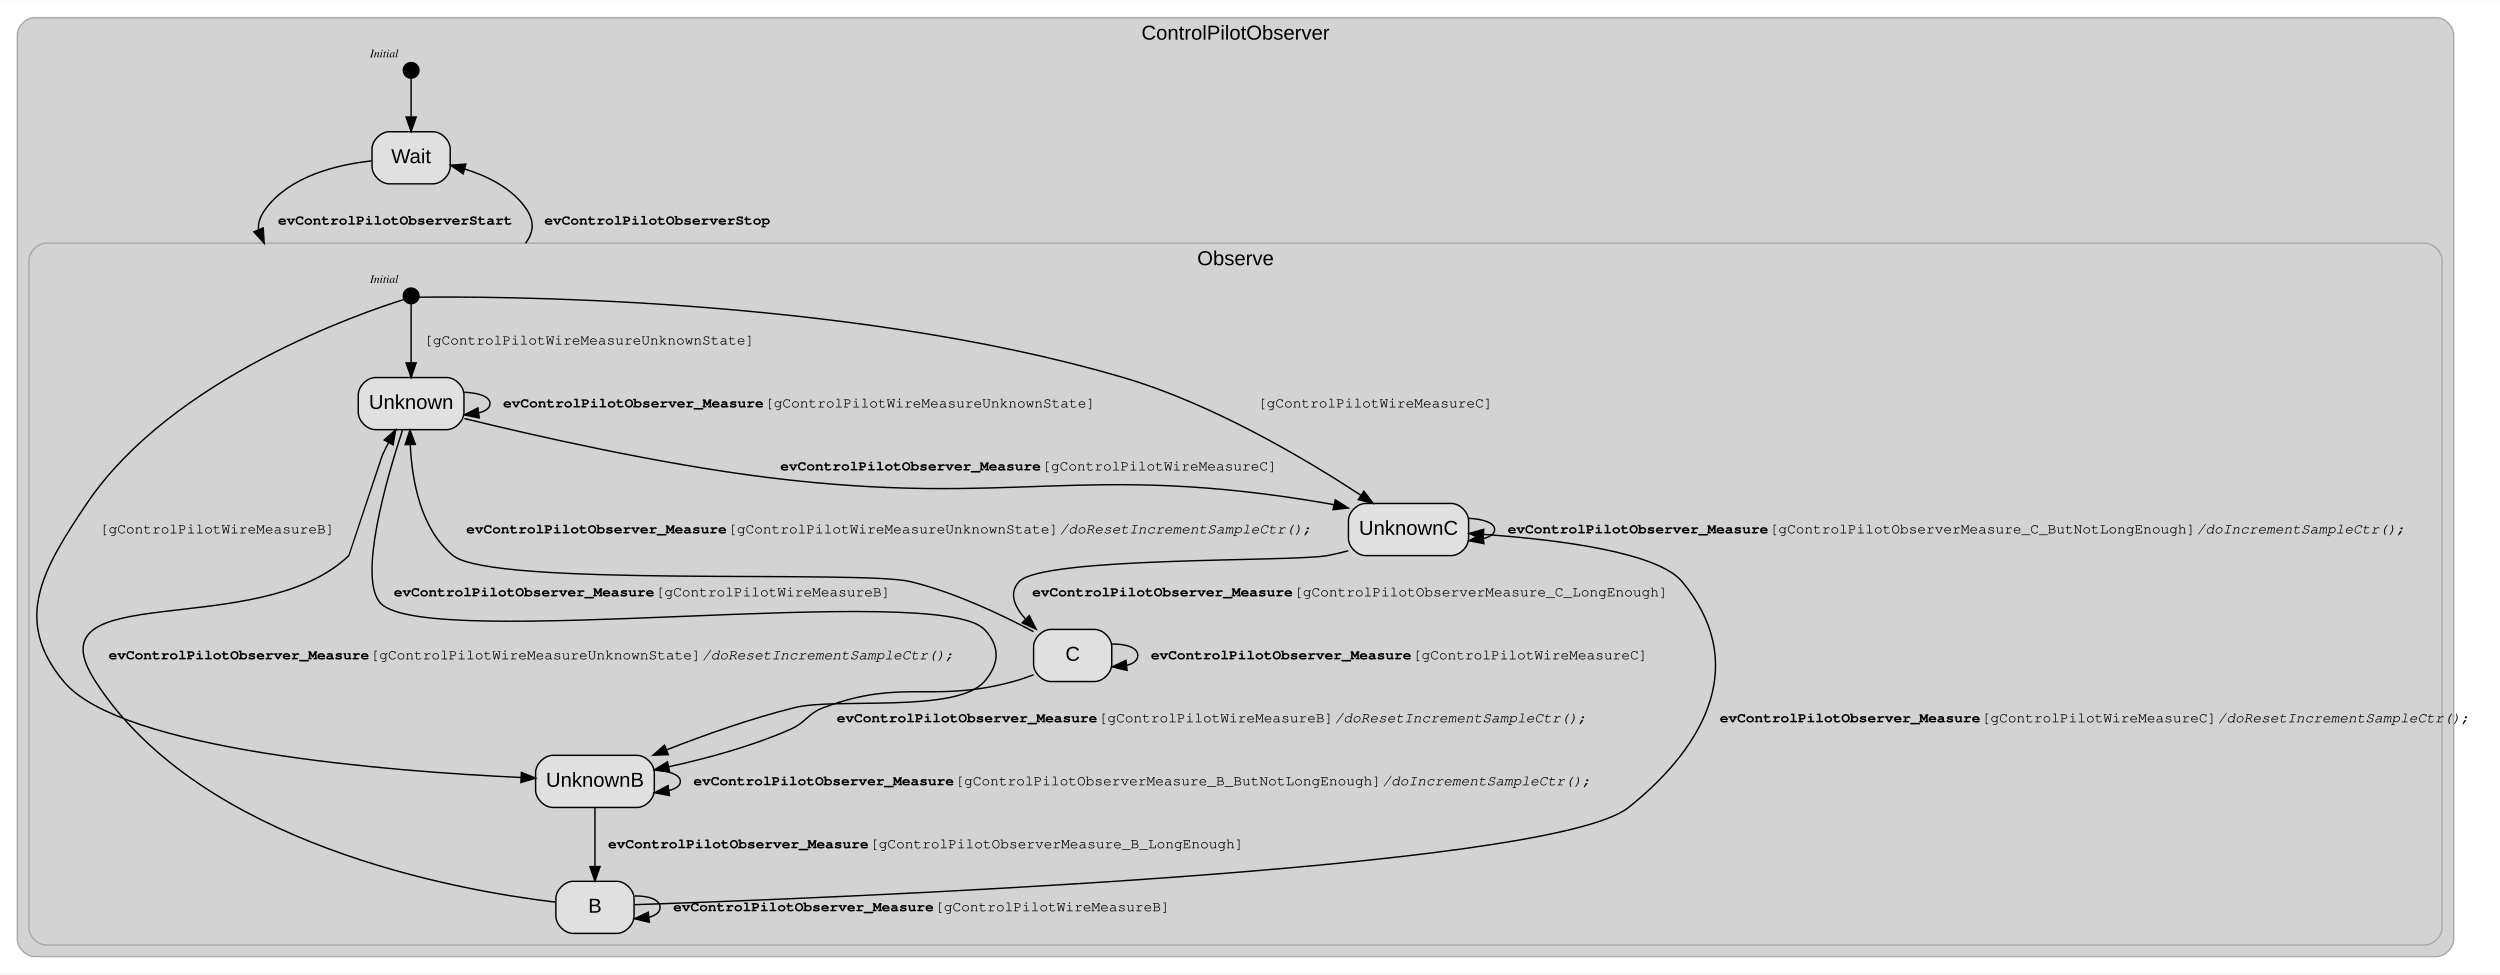
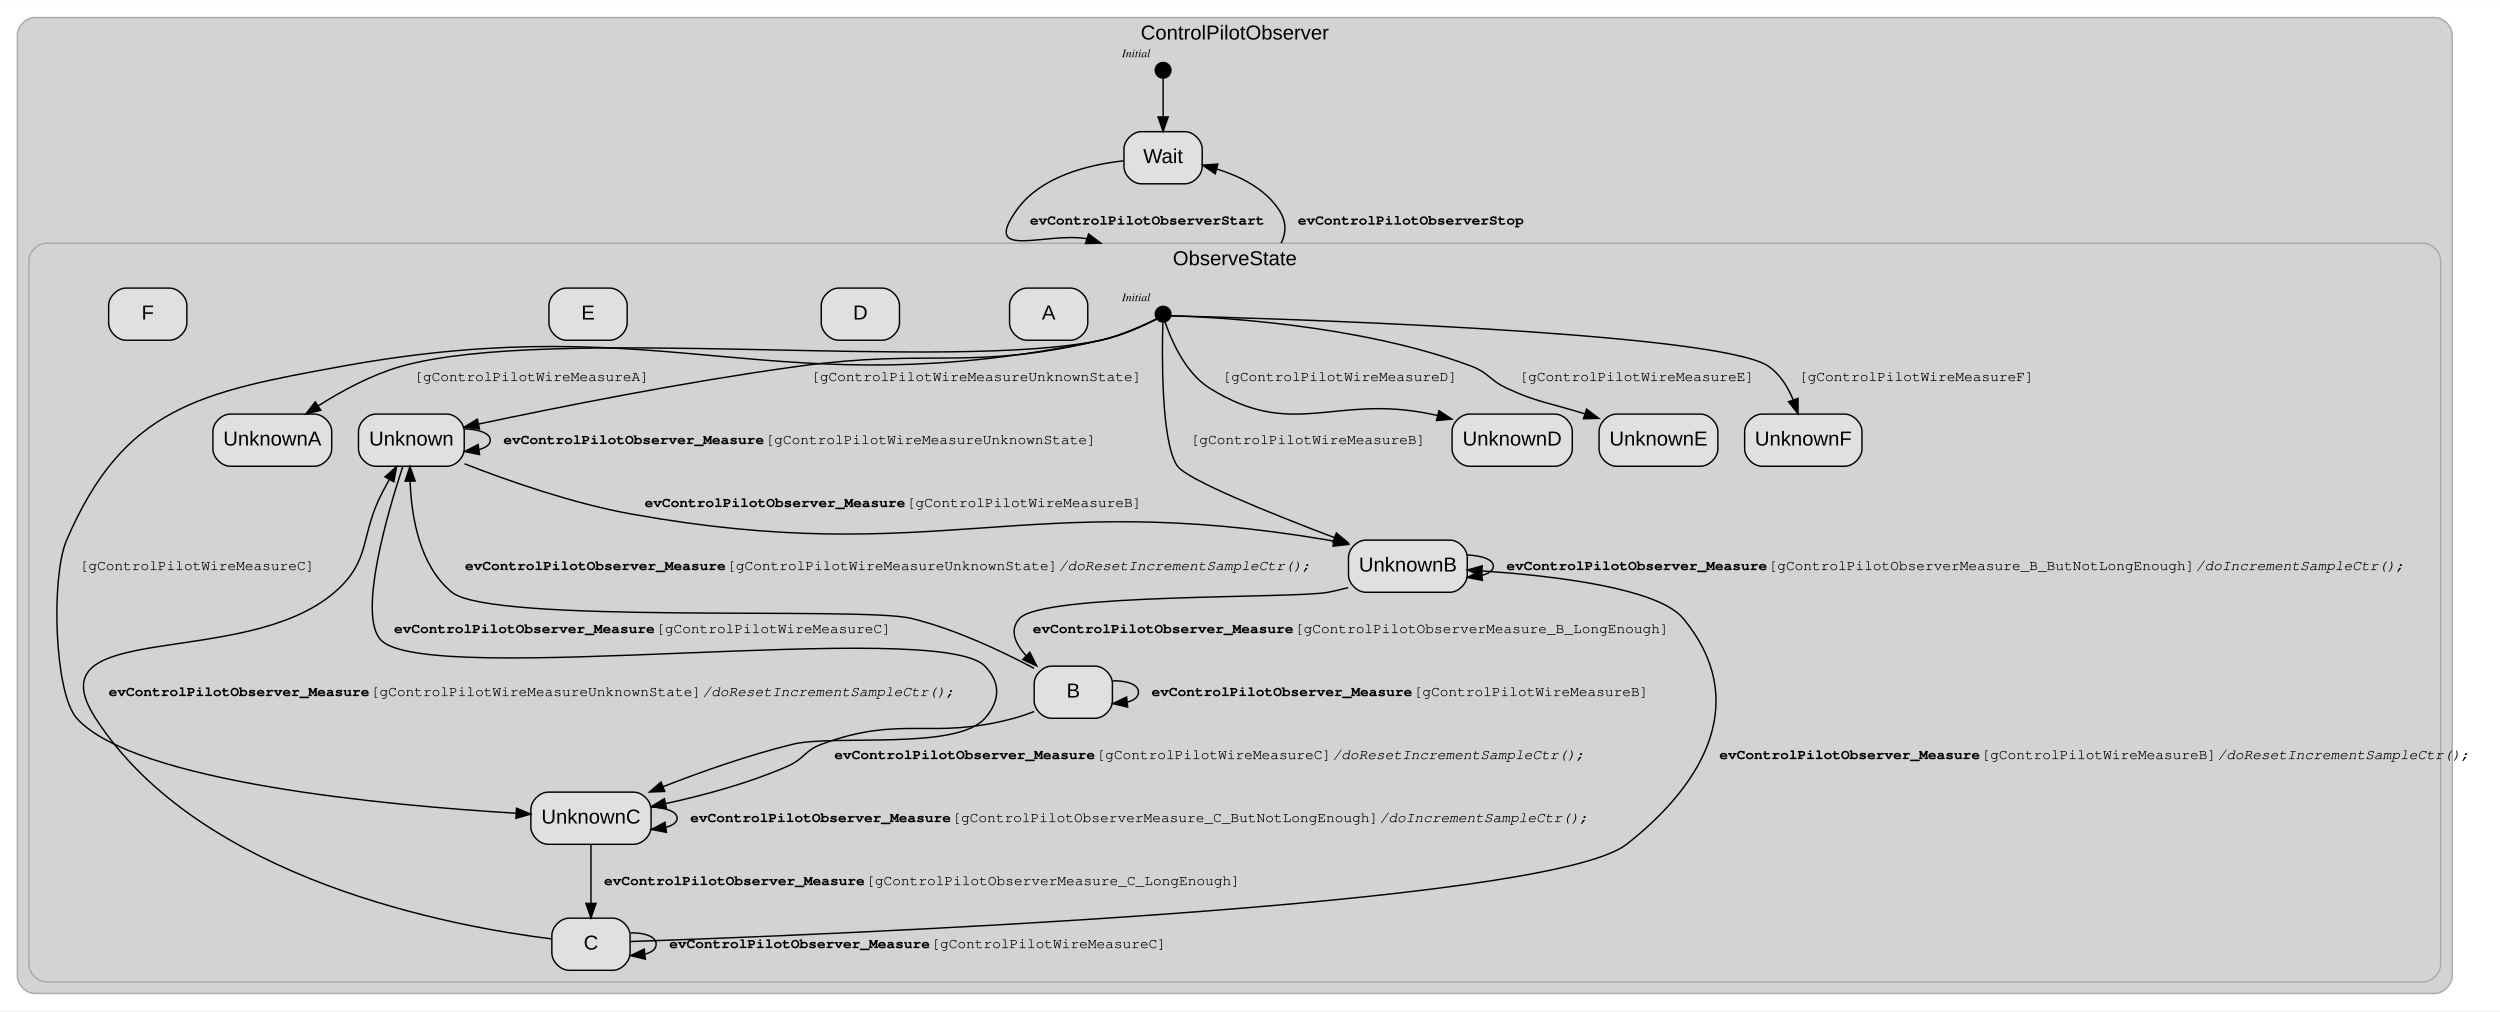
- <svg xmlns="http://www.w3.org/2000/svg" width="1727pt" height="673pt" viewBox="0.00 0.00 1727.00 672.60">
-   <g id="graph0" class="graph" transform="scale(1 1) rotate(0) translate(4 668.6)">
-     <polygon fill="white" stroke="transparent" points="-4,4 -4,-668.6 1723,-668.6 1723,4 -4,4" />
+ <svg xmlns="http://www.w3.org/2000/svg" width="1726pt" height="698pt" viewBox="0.00 0.00 1726.00 697.80">
+   <g id="graph0" class="graph" transform="scale(1 1) rotate(0) translate(4 693.8)">
+     <polygon fill="white" stroke="transparent" points="-4,4 -4,-693.8 1722,-693.8 1722,4 -4,4" />
    <g id="clust1" class="cluster">
-       <path fill="lightgrey" stroke="darkgray" d="M20,-8C20,-8 1679,-8 1679,-8 1685,-8 1691,-14 1691,-20 1691,-20 1691,-644.6 1691,-644.6 1691,-650.6 1685,-656.6 1679,-656.6 1679,-656.6 20,-656.6 20,-656.6 14,-656.6 8,-650.6 8,-644.6 8,-644.6 8,-20 8,-20 8,-14 14,-8 20,-8" />
-       <text text-anchor="middle" x="849.5" y="-641.4" font-family="Arial" font-size="14.00">ControlPilotObserver</text>
+       <path fill="lightgrey" stroke="darkgray" d="M20,-8C20,-8 1677,-8 1677,-8 1683,-8 1689,-14 1689,-20 1689,-20 1689,-669.8 1689,-669.8 1689,-675.8 1683,-681.8 1677,-681.8 1677,-681.8 20,-681.8 20,-681.8 14,-681.8 8,-675.8 8,-669.8 8,-669.8 8,-20 8,-20 8,-14 14,-8 20,-8" />
+       <text text-anchor="middle" x="848.5" y="-666.6" font-family="Arial" font-size="14.00">ControlPilotObserver</text>
    </g>
    <g id="clust2" class="cluster">
-       <path fill="lightgrey" stroke="darkgray" d="M28,-16C28,-16 1671,-16 1671,-16 1677,-16 1683,-22 1683,-28 1683,-28 1683,-488.8 1683,-488.8 1683,-494.8 1677,-500.8 1671,-500.8 1671,-500.8 28,-500.8 28,-500.8 22,-500.8 16,-494.8 16,-488.8 16,-488.8 16,-28 16,-28 16,-22 22,-16 28,-16" />
-       <text text-anchor="middle" x="849.5" y="-485.6" font-family="Arial" font-size="14.00">Observe</text>
+       <path fill="lightgrey" stroke="darkgray" d="M28,-16C28,-16 1669,-16 1669,-16 1675,-16 1681,-22 1681,-28 1681,-28 1681,-514 1681,-514 1681,-520 1675,-526 1669,-526 1669,-526 28,-526 28,-526 22,-526 16,-520 16,-514 16,-514 16,-28 16,-28 16,-22 22,-16 28,-16" />
+       <text text-anchor="middle" x="848.5" y="-510.8" font-family="Arial" font-size="14.00">ObserveState</text>
    </g>
    <g id="node0" class="node">
-       <ellipse fill="black" stroke="black" cx="280" cy="-620.2" rx="5.4" ry="5.4" />
-       <text text-anchor="start" x="251.6" y="-629.2" font-family="Times,serif" font-style="italic" font-size="8.00">Initial</text>
+       <ellipse fill="black" stroke="black" cx="799" cy="-645.4" rx="5.4" ry="5.4" />
+       <text text-anchor="start" x="770.6" y="-654.4" font-family="Times,serif" font-style="italic" font-size="8.00">Initial</text>
    </g>
    <g id="node1" class="node">
-       <path fill="#e0e0e0" stroke="#000000" d="M295,-577.8C295,-577.8 265,-577.8 265,-577.8 259,-577.8 253,-571.8 253,-565.8 253,-565.8 253,-553.8 253,-553.8 253,-547.8 259,-541.8 265,-541.8 265,-541.8 295,-541.8 295,-541.8 301,-541.8 307,-547.8 307,-553.8 307,-553.8 307,-565.8 307,-565.8 307,-571.8 301,-577.8 295,-577.8" />
-       <text text-anchor="middle" x="280" y="-556.1" font-family="Arial" font-size="14.00">Wait</text>
+       <path fill="#e0e0e0" stroke="#000000" d="M814,-603C814,-603 784,-603 784,-603 778,-603 772,-597 772,-591 772,-591 772,-579 772,-579 772,-573 778,-567 784,-567 784,-567 814,-567 814,-567 820,-567 826,-573 826,-579 826,-579 826,-591 826,-591 826,-597 820,-603 814,-603" />
+       <text text-anchor="middle" x="799" y="-581.3" font-family="Arial" font-size="14.00">Wait</text>
    </g>
    <g id="edge1" class="edge">
-       <path fill="none" stroke="black" d="M280,-614.62C280,-608.83 280,-598.4 280,-588.25" />
-       <polygon fill="black" stroke="black" points="283.5,-587.98 280,-577.98 276.5,-587.98 283.5,-587.98" />
+       <path fill="none" stroke="black" d="M799,-639.82C799,-634.03 799,-623.6 799,-613.45" />
+       <polygon fill="black" stroke="black" points="802.5,-613.18 799,-603.18 795.5,-613.18 802.5,-613.18" />
    </g>
    <g id="node2" class="node">
-       <ellipse fill="black" stroke="black" cx="280" cy="-464.4" rx="5.4" ry="5.4" />
-       <text text-anchor="start" x="251.6" y="-473.4" font-family="Times,serif" font-style="italic" font-size="8.00">Initial</text>
+       <ellipse fill="black" stroke="black" cx="799" cy="-477" rx="5.4" ry="5.4" />
+       <text text-anchor="start" x="770.6" y="-486" font-family="Times,serif" font-style="italic" font-size="8.00">Initial</text>
    </g>
    <g id="edge2" class="edge">
-       <path fill="none" stroke="black" d="M252.57,-557.65C228.76,-555.02 195.57,-547.08 179,-523.8 175.49,-518.87 174.18,-514.3 174.59,-510.07" />
-       <polygon fill="black" stroke="black" points="177.84,-511.37 178.47,-500.8 171.38,-508.67 177.84,-511.37" />
-       <text text-anchor="start" x="179" y="-513.6" font-family="Courier,monospace" font-size="14.00"> </text>
-       <text text-anchor="start" x="188" y="-513.6" font-family="Courier,monospace" font-weight="bold" font-size="10.00">evControlPilotObserverStart</text>
-       <text text-anchor="start" x="351" y="-513.6" font-family="Courier,monospace" font-size="14.00"> </text>
+       <path fill="none" stroke="black" d="M771.57,-582.85C747.76,-580.22 714.57,-572.28 698,-549 672.94,-513.79 717.99,-533.97 746.43,-529.08" />
+       <polygon fill="black" stroke="black" points="747.56,-532.4 756,-526 745.41,-525.74 747.56,-532.4" />
+       <text text-anchor="start" x="698" y="-538.8" font-family="Courier,monospace" font-size="14.00"> </text>
+       <text text-anchor="start" x="707" y="-538.8" font-family="Courier,monospace" font-weight="bold" font-size="10.00">evControlPilotObserverStart</text>
+       <text text-anchor="start" x="870" y="-538.8" font-family="Courier,monospace" font-size="14.00"> </text>
    </g>
    <g id="edge3" class="edge">
-       <path fill="none" stroke="black" d="M359.04,-500.8C364.29,-507.6 365.56,-515.29 360,-523.8 350.38,-538.51 333.07,-547.07 317,-552.04" />
-       <polygon fill="black" stroke="black" points="315.97,-548.7 307.24,-554.69 317.8,-555.45 315.97,-548.7" />
-       <text text-anchor="start" x="363" y="-513.6" font-family="Courier,monospace" font-size="14.00"> </text>
-       <text text-anchor="start" x="372" y="-513.6" font-family="Courier,monospace" font-weight="bold" font-size="10.00">evControlPilotObserverStop</text>
-       <text text-anchor="start" x="529" y="-513.6" font-family="Courier,monospace" font-size="14.00"> </text>
+       <path fill="none" stroke="black" d="M880.5,-526C884.12,-533.19 884.29,-540.92 879,-549 869.38,-563.71 852.07,-572.27 836,-577.24" />
+       <polygon fill="black" stroke="black" points="834.97,-573.9 826.24,-579.89 836.8,-580.65 834.97,-573.9" />
+       <text text-anchor="start" x="883" y="-538.8" font-family="Courier,monospace" font-size="14.00"> </text>
+       <text text-anchor="start" x="892" y="-538.8" font-family="Courier,monospace" font-weight="bold" font-size="10.00">evControlPilotObserverStop</text>
+       <text text-anchor="start" x="1049" y="-538.8" font-family="Courier,monospace" font-size="14.00"> </text>
    </g>
    <g id="node3" class="node">
      <path fill="#e0e0e0" stroke="#000000" d="M304.5,-408C304.5,-408 255.5,-408 255.5,-408 249.5,-408 243.5,-402 243.5,-396 243.5,-396 243.5,-384 243.5,-384 243.5,-378 249.5,-372 255.5,-372 255.5,-372 304.5,-372 304.5,-372 310.5,-372 316.5,-378 316.5,-384 316.5,-384 316.5,-396 316.5,-396 316.5,-402 310.5,-408 304.5,-408" />
      <text text-anchor="middle" x="280" y="-386.3" font-family="Arial" font-size="14.00">Unknown</text>
    </g>
+     <g id="edge10" class="edge">
+       <path fill="none" stroke="black" d="M794.62,-473.77C786.99,-470.01 770.69,-462.46 756,-459 665.25,-437.64 639.38,-453.6 547,-441 469.08,-430.38 379.38,-412.38 326.31,-401.12" />
+       <polygon fill="black" stroke="black" points="327.03,-397.69 316.52,-399.03 325.57,-404.54 327.03,-397.69" />
+       <text text-anchor="start" x="547" y="-430.8" font-family="Courier,monospace" font-size="14.00"> </text>
+       <text text-anchor="start" x="556" y="-430.8" font-family="Courier,monospace" font-size="10.00">[gControlPilotWireMeasureUnknownState]</text>
+       <text text-anchor="start" x="785" y="-430.8" font-family="Courier,monospace" font-size="14.00"> </text>
+     </g>
+     <g id="node4" class="node">
+       <path fill="#e0e0e0" stroke="#000000" d="M213,-408C213,-408 155,-408 155,-408 149,-408 143,-402 143,-396 143,-396 143,-384 143,-384 143,-378 149,-372 155,-372 155,-372 213,-372 213,-372 219,-372 225,-378 225,-384 225,-384 225,-396 225,-396 225,-402 219,-408 213,-408" />
+       <text text-anchor="middle" x="184" y="-386.3" font-family="Arial" font-size="14.00">UnknownA</text>
+     </g>
+     <g id="edge4" class="edge">
+       <path fill="none" stroke="black" d="M794.64,-473.69C787.04,-469.81 770.77,-462.1 756,-459 650.88,-436.94 376.39,-470.12 273,-441 252.71,-435.28 232.05,-424.08 215.76,-413.73" />
+       <polygon fill="black" stroke="black" points="217.46,-410.66 207.18,-408.1 213.62,-416.51 217.46,-410.66" />
+       <text text-anchor="start" x="273" y="-430.8" font-family="Courier,monospace" font-size="14.00"> </text>
+       <text text-anchor="start" x="282" y="-430.8" font-family="Courier,monospace" font-size="10.00">[gControlPilotWireMeasureA]</text>
+       <text text-anchor="start" x="445" y="-430.8" font-family="Courier,monospace" font-size="14.00"> </text>
+     </g>
+     <g id="node5" class="node">
+       <path fill="#e0e0e0" stroke="#000000" d="M997,-321C997,-321 939,-321 939,-321 933,-321 927,-315 927,-309 927,-309 927,-297 927,-297 927,-291 933,-285 939,-285 939,-285 997,-285 997,-285 1003,-285 1009,-291 1009,-297 1009,-297 1009,-309 1009,-309 1009,-315 1003,-321 997,-321" />
+       <text text-anchor="middle" x="968" y="-299.3" font-family="Arial" font-size="14.00">UnknownB</text>
+     </g>
+     <g id="edge5" class="edge">
+       <path fill="none" stroke="black" d="M798.84,-471.36C798.3,-453.34 797.22,-388.11 809,-372 815.91,-362.54 873.48,-339.35 917.38,-322.68" />
+       <polygon fill="black" stroke="black" points="918.67,-325.93 926.79,-319.12 916.2,-319.38 918.67,-325.93" />
+       <text text-anchor="start" x="809" y="-387.3" font-family="Courier,monospace" font-size="14.00"> </text>
+       <text text-anchor="start" x="818" y="-387.3" font-family="Courier,monospace" font-size="10.00">[gControlPilotWireMeasureB]</text>
+       <text text-anchor="start" x="981" y="-387.3" font-family="Courier,monospace" font-size="14.00"> </text>
+     </g>
+     <g id="node6" class="node">
+       <path fill="#e0e0e0" stroke="#000000" d="M433.5,-147C433.5,-147 374.5,-147 374.5,-147 368.5,-147 362.5,-141 362.5,-135 362.5,-135 362.5,-123 362.5,-123 362.5,-117 368.5,-111 374.5,-111 374.5,-111 433.5,-111 433.5,-111 439.5,-111 445.5,-117 445.5,-123 445.5,-123 445.5,-135 445.5,-135 445.5,-141 439.5,-147 433.5,-147" />
+       <text text-anchor="middle" x="404" y="-125.3" font-family="Arial" font-size="14.00">UnknownC</text>
+     </g>
    <g id="edge6" class="edge">
-       <path fill="none" stroke="black" d="M280,-458.65C280,-450.55 280,-433.49 280,-418.52" />
-       <polygon fill="black" stroke="black" points="283.5,-418.16 280,-408.16 276.5,-418.16 283.5,-418.16" />
-       <text text-anchor="start" x="280" y="-430.8" font-family="Courier,monospace" font-size="14.00"> </text>
-       <text text-anchor="start" x="289" y="-430.8" font-family="Courier,monospace" font-size="10.00">[gControlPilotWireMeasureUnknownState]</text>
-       <text text-anchor="start" x="518" y="-430.8" font-family="Courier,monospace" font-size="14.00"> </text>
-     </g>
-     <g id="node4" class="node">
-       <path fill="#e0e0e0" stroke="#000000" d="M998.5,-321C998.5,-321 939.5,-321 939.5,-321 933.5,-321 927.5,-315 927.5,-309 927.5,-309 927.5,-297 927.5,-297 927.5,-291 933.5,-285 939.5,-285 939.5,-285 998.5,-285 998.5,-285 1004.5,-285 1010.5,-291 1010.5,-297 1010.5,-297 1010.5,-309 1010.5,-309 1010.5,-315 1004.5,-321 998.5,-321" />
-       <text text-anchor="middle" x="969" y="-299.3" font-family="Arial" font-size="14.00">UnknownC</text>
-     </g>
-     <g id="edge5" class="edge">
-       <path fill="none" stroke="black" d="M285.48,-463.49C325.61,-464.03 578.2,-464.96 772,-408 833.66,-389.88 898.28,-351.46 936.03,-326.73" />
-       <polygon fill="black" stroke="black" points="938.18,-329.51 944.58,-321.07 934.31,-323.67 938.18,-329.51" />
-       <text text-anchor="start" x="856" y="-387.3" font-family="Courier,monospace" font-size="14.00"> </text>
-       <text text-anchor="start" x="865" y="-387.3" font-family="Courier,monospace" font-size="10.00">[gControlPilotWireMeasureC]</text>
-       <text text-anchor="start" x="1028" y="-387.3" font-family="Courier,monospace" font-size="14.00"> </text>
-     </g>
-     <g id="node5" class="node">
-       <path fill="#e0e0e0" stroke="#000000" d="M436,-147C436,-147 378,-147 378,-147 372,-147 366,-141 366,-135 366,-135 366,-123 366,-123 366,-117 372,-111 378,-111 378,-111 436,-111 436,-111 442,-111 448,-117 448,-123 448,-123 448,-135 448,-135 448,-141 442,-147 436,-147" />
-       <text text-anchor="middle" x="407" y="-125.3" font-family="Arial" font-size="14.00">UnknownB</text>
-     </g>
-     <g id="edge4" class="edge">
-       <path fill="none" stroke="black" d="M275.02,-461.9C247.69,-453.4 114.99,-408.5 56,-321 25.18,-275.29 4.75,-240.38 40,-198 79.6,-150.39 264.65,-135.97 355.88,-131.71" />
-       <polygon fill="black" stroke="black" points="356.16,-135.21 366,-131.27 355.85,-128.21 356.16,-135.21" />
-       <text text-anchor="start" x="56" y="-300.3" font-family="Courier,monospace" font-size="14.00"> </text>
-       <text text-anchor="start" x="65" y="-300.3" font-family="Courier,monospace" font-size="10.00">[gControlPilotWireMeasureB]</text>
-       <text text-anchor="start" x="228" y="-300.3" font-family="Courier,monospace" font-size="14.00"> </text>
-     </g>
-     <g id="edge17" class="edge">
+       <path fill="none" stroke="black" d="M794.64,-473.69C787.04,-469.8 770.77,-462.08 756,-459 527.87,-411.47 461.28,-482.62 232,-441 133.73,-423.16 81.51,-412.73 42,-321 31.16,-295.84 33.34,-215.47 49,-198 88.64,-153.79 263.69,-137.78 352.27,-132.44" />
+       <polygon fill="black" stroke="black" points="352.6,-135.93 362.38,-131.86 352.19,-128.94 352.6,-135.93" />
+       <text text-anchor="start" x="42" y="-300.3" font-family="Courier,monospace" font-size="14.00"> </text>
+       <text text-anchor="start" x="51" y="-300.3" font-family="Courier,monospace" font-size="10.00">[gControlPilotWireMeasureC]</text>
+       <text text-anchor="start" x="214" y="-300.3" font-family="Courier,monospace" font-size="14.00"> </text>
+     </g>
+     <g id="node7" class="node">
+       <path fill="#e0e0e0" stroke="#000000" d="M1069.5,-408C1069.5,-408 1010.5,-408 1010.5,-408 1004.5,-408 998.5,-402 998.5,-396 998.5,-396 998.5,-384 998.5,-384 998.5,-378 1004.5,-372 1010.5,-372 1010.5,-372 1069.5,-372 1069.5,-372 1075.5,-372 1081.5,-378 1081.5,-384 1081.5,-384 1081.5,-396 1081.5,-396 1081.5,-402 1075.5,-408 1069.5,-408" />
+       <text text-anchor="middle" x="1040" y="-386.3" font-family="Arial" font-size="14.00">UnknownD</text>
+     </g>
+     <g id="edge7" class="edge">
+       <path fill="none" stroke="black" d="M800.32,-471.74C803.63,-461.79 813.35,-437.05 831,-426 889.04,-389.67 916.98,-422 984,-408 985.46,-407.69 986.94,-407.37 988.43,-407.03" />
+       <polygon fill="black" stroke="black" points="989.47,-410.37 998.32,-404.54 987.76,-403.58 989.47,-410.37" />
+       <text text-anchor="start" x="831" y="-430.8" font-family="Courier,monospace" font-size="14.00"> </text>
+       <text text-anchor="start" x="840" y="-430.8" font-family="Courier,monospace" font-size="10.00">[gControlPilotWireMeasureD]</text>
+       <text text-anchor="start" x="1003" y="-430.8" font-family="Courier,monospace" font-size="14.00"> </text>
+     </g>
+     <g id="node8" class="node">
+       <path fill="#e0e0e0" stroke="#000000" d="M1170,-408C1170,-408 1112,-408 1112,-408 1106,-408 1100,-402 1100,-396 1100,-396 1100,-384 1100,-384 1100,-378 1106,-372 1112,-372 1112,-372 1170,-372 1170,-372 1176,-372 1182,-378 1182,-384 1182,-384 1182,-396 1182,-396 1182,-402 1176,-408 1170,-408" />
+       <text text-anchor="middle" x="1141" y="-386.3" font-family="Arial" font-size="14.00">UnknownE</text>
+     </g>
+     <g id="edge8" class="edge">
+       <path fill="none" stroke="black" d="M804.47,-475.88C829.29,-475.2 933.46,-470.63 1012,-441 1023.77,-436.56 1024.61,-431.33 1036,-426 1056.84,-416.25 1064.88,-416.05 1090.12,-408.18" />
+       <polygon fill="black" stroke="black" points="1091.37,-411.45 1099.81,-405.05 1089.22,-404.79 1091.37,-411.45" />
+       <text text-anchor="start" x="1036" y="-430.8" font-family="Courier,monospace" font-size="14.00"> </text>
+       <text text-anchor="start" x="1045" y="-430.8" font-family="Courier,monospace" font-size="10.00">[gControlPilotWireMeasureE]</text>
+       <text text-anchor="start" x="1208" y="-430.8" font-family="Courier,monospace" font-size="14.00"> </text>
+     </g>
+     <g id="node9" class="node">
+       <path fill="#e0e0e0" stroke="#000000" d="M1269.5,-408C1269.5,-408 1212.5,-408 1212.5,-408 1206.5,-408 1200.5,-402 1200.5,-396 1200.5,-396 1200.5,-384 1200.5,-384 1200.5,-378 1206.5,-372 1212.5,-372 1212.5,-372 1269.5,-372 1269.5,-372 1275.5,-372 1281.5,-378 1281.5,-384 1281.5,-384 1281.5,-396 1281.5,-396 1281.5,-402 1275.5,-408 1269.5,-408" />
+       <text text-anchor="middle" x="1241" y="-386.3" font-family="Arial" font-size="14.00">UnknownF</text>
+     </g>
+     <g id="edge9" class="edge">
+       <path fill="none" stroke="black" d="M804.38,-475.87C850.7,-474.71 1181.32,-465.59 1217,-441 1224.95,-435.52 1230.35,-426.66 1233.99,-417.92" />
+       <polygon fill="black" stroke="black" points="1237.36,-418.87 1237.38,-408.27 1230.76,-416.54 1237.36,-418.87" />
+       <text text-anchor="start" x="1229" y="-430.8" font-family="Courier,monospace" font-size="14.00"> </text>
+       <text text-anchor="start" x="1238" y="-430.8" font-family="Courier,monospace" font-size="10.00">[gControlPilotWireMeasureF]</text>
+       <text text-anchor="start" x="1401" y="-430.8" font-family="Courier,monospace" font-size="14.00"> </text>
+     </g>
+     <g id="edge21" class="edge">
      <path fill="none" stroke="black" d="M316.68,-397.83C326.78,-397.45 334.5,-394.84 334.5,-390 334.5,-386.98 331.48,-384.82 326.76,-383.54" />
      <polygon fill="black" stroke="black" points="327.06,-380.05 316.68,-382.17 326.12,-386.99 327.06,-380.05" />
      <text text-anchor="start" x="334.5" y="-387.3" font-family="Courier,monospace" font-size="14.00"> </text>
      <text text-anchor="start" x="343.5" y="-387.3" font-family="Courier,monospace" font-weight="bold" font-size="10.00">evControlPilotObserver_Measure</text>
      <text text-anchor="start" x="524.5" y="-387.3" font-family="Courier,monospace" font-size="10.00">[gControlPilotWireMeasureUnknownState]</text>
      <text text-anchor="start" x="753.5" y="-387.3" font-family="Courier,monospace" font-size="14.00"> </text>
    </g>
-     <g id="edge19" class="edge">
-       <path fill="none" stroke="black" d="M316.8,-379.67C364.64,-367.97 450.96,-348.31 526,-339 696.87,-317.79 743.31,-350.23 913,-321 914.47,-320.75 915.96,-320.47 917.45,-320.16" />
-       <polygon fill="black" stroke="black" points="918.42,-323.53 927.38,-317.87 916.85,-316.71 918.42,-323.53" />
-       <text text-anchor="start" x="526" y="-343.8" font-family="Courier,monospace" font-size="14.00"> </text>
-       <text text-anchor="start" x="535" y="-343.8" font-family="Courier,monospace" font-weight="bold" font-size="10.00">evControlPilotObserver_Measure</text>
-       <text text-anchor="start" x="716" y="-343.8" font-family="Courier,monospace" font-size="10.00">[gControlPilotWireMeasureC]</text>
-       <text text-anchor="start" x="879" y="-343.8" font-family="Courier,monospace" font-size="14.00"> </text>
-     </g>
-     <g id="edge18" class="edge">
-       <path fill="none" stroke="black" d="M274.06,-371.75C263.24,-338.84 242.86,-268.86 259,-252 291.08,-218.51 643.92,-267.49 676,-234 687.07,-222.44 686.52,-210.06 676,-198 656.69,-175.85 573.53,-187.04 545,-180 515.06,-172.61 482.58,-161.03 456.66,-150.87" />
-       <polygon fill="black" stroke="black" points="457.65,-147.5 447.06,-147.06 455.06,-154.01 457.65,-147.5" />
+     <g id="edge22" class="edge">
+       <path fill="none" stroke="black" d="M316.73,-373.69C347.05,-361.84 391.53,-346.26 432,-339 642.56,-301.21 702.11,-356.9 913,-321 914.27,-320.78 915.56,-320.54 916.85,-320.29" />
+       <polygon fill="black" stroke="black" points="917.88,-323.64 926.84,-317.99 916.31,-316.82 917.88,-323.64" />
+       <text text-anchor="start" x="432" y="-343.8" font-family="Courier,monospace" font-size="14.00"> </text>
+       <text text-anchor="start" x="441" y="-343.8" font-family="Courier,monospace" font-weight="bold" font-size="10.00">evControlPilotObserver_Measure</text>
+       <text text-anchor="start" x="622" y="-343.8" font-family="Courier,monospace" font-size="10.00">[gControlPilotWireMeasureB]</text>
+       <text text-anchor="start" x="785" y="-343.8" font-family="Courier,monospace" font-size="14.00"> </text>
+     </g>
+     <g id="edge23" class="edge">
+       <path fill="none" stroke="black" d="M274.06,-371.75C263.24,-338.84 242.86,-268.86 259,-252 291.08,-218.51 643.92,-267.49 676,-234 687.07,-222.44 686.53,-210.05 676,-198 656.38,-175.54 571.97,-187.09 543,-180 512.72,-172.59 479.85,-160.94 453.68,-150.75" />
+       <polygon fill="black" stroke="black" points="454.95,-147.49 444.36,-147.08 452.38,-154 454.95,-147.49" />
      <text text-anchor="start" x="259" y="-256.8" font-family="Courier,monospace" font-size="14.00"> </text>
      <text text-anchor="start" x="268" y="-256.8" font-family="Courier,monospace" font-weight="bold" font-size="10.00">evControlPilotObserver_Measure</text>
-       <text text-anchor="start" x="449" y="-256.8" font-family="Courier,monospace" font-size="10.00">[gControlPilotWireMeasureB]</text>
+       <text text-anchor="start" x="449" y="-256.8" font-family="Courier,monospace" font-size="10.00">[gControlPilotWireMeasureC]</text>
      <text text-anchor="start" x="612" y="-256.8" font-family="Courier,monospace" font-size="14.00"> </text>
    </g>
+     <g id="edge11" class="edge">
+       <path fill="none" stroke="black" d="M1009.08,-310.77C1019.34,-310.22 1027,-307.63 1027,-303 1027,-300.1 1024.01,-298.01 1019.26,-296.71" />
+       <polygon fill="black" stroke="black" points="1019.48,-293.2 1009.08,-295.23 1018.48,-300.13 1019.48,-293.2" />
+       <text text-anchor="start" x="1027" y="-300.3" font-family="Courier,monospace" font-size="14.00"> </text>
+       <text text-anchor="start" x="1036" y="-300.3" font-family="Courier,monospace" font-weight="bold" font-size="10.00">evControlPilotObserver_Measure</text>
+       <text text-anchor="start" x="1217" y="-300.3" font-family="Courier,monospace" font-size="10.00">[gControlPilotObserverMeasure_B_ButNotLongEnough]</text>
+       <text text-anchor="start" x="1512" y="-300.3" font-family="Courier,monospace" font-style="italic" font-size="10.00">/doIncrementSampleCtr();</text>
+       <text text-anchor="start" x="1657" y="-300.3" font-family="Courier,monospace" font-size="10.00"> </text>
+       <text text-anchor="start" x="1664" y="-300.3" font-family="Courier,monospace" font-size="14.00"> </text>
+     </g>
+     <g id="node11" class="node">
+       <path fill="#e0e0e0" stroke="#000000" d="M752,-234C752,-234 722,-234 722,-234 716,-234 710,-228 710,-222 710,-222 710,-210 710,-210 710,-204 716,-198 722,-198 722,-198 752,-198 752,-198 758,-198 764,-204 764,-210 764,-210 764,-222 764,-222 764,-228 758,-234 752,-234" />
+       <text text-anchor="middle" x="737" y="-212.3" font-family="Arial" font-size="14.00">B</text>
+     </g>
    <g id="edge12" class="edge">
-       <path fill="none" stroke="black" d="M1010.71,-310.75C1020.91,-310.18 1028.5,-307.59 1028.5,-303 1028.5,-300.13 1025.53,-298.04 1020.82,-296.74" />
-       <polygon fill="black" stroke="black" points="1021.11,-293.25 1010.71,-295.25 1020.09,-300.17 1021.11,-293.25" />
-       <text text-anchor="start" x="1028.5" y="-300.3" font-family="Courier,monospace" font-size="14.00"> </text>
-       <text text-anchor="start" x="1037.5" y="-300.3" font-family="Courier,monospace" font-weight="bold" font-size="10.00">evControlPilotObserver_Measure</text>
-       <text text-anchor="start" x="1218.5" y="-300.3" font-family="Courier,monospace" font-size="10.00">[gControlPilotObserverMeasure_C_ButNotLongEnough]</text>
-       <text text-anchor="start" x="1513.5" y="-300.3" font-family="Courier,monospace" font-style="italic" font-size="10.00">/doIncrementSampleCtr();</text>
-       <text text-anchor="start" x="1658.5" y="-300.3" font-family="Courier,monospace" font-size="10.00"> </text>
-       <text text-anchor="start" x="1665.5" y="-300.3" font-family="Courier,monospace" font-size="14.00"> </text>
-     </g>
-     <g id="node6" class="node">
-       <path fill="#e0e0e0" stroke="#000000" d="M752,-234C752,-234 722,-234 722,-234 716,-234 710,-228 710,-222 710,-222 710,-210 710,-210 710,-204 716,-198 722,-198 722,-198 752,-198 752,-198 758,-198 764,-204 764,-210 764,-210 764,-222 764,-222 764,-228 758,-234 752,-234" />
-       <text text-anchor="middle" x="737" y="-212.3" font-family="Arial" font-size="14.00">C</text>
-     </g>
-     <g id="edge13" class="edge">
-       <path fill="none" stroke="black" d="M927.35,-288.31C922.55,-287.04 917.69,-285.9 913,-285 889.67,-280.53 716.07,-284.49 700,-267 692.71,-259.07 696.72,-249.72 704.33,-241.27" />
+       <path fill="none" stroke="black" d="M926.8,-288.22C922.18,-286.99 917.51,-285.88 913,-285 889.69,-280.47 716.07,-284.49 700,-267 692.71,-259.07 696.72,-249.72 704.33,-241.27" />
      <polygon fill="black" stroke="black" points="706.98,-243.59 711.76,-234.13 702.12,-238.54 706.98,-243.59" />
      <text text-anchor="start" x="700" y="-256.8" font-family="Courier,monospace" font-size="14.00"> </text>
      <text text-anchor="start" x="709" y="-256.8" font-family="Courier,monospace" font-weight="bold" font-size="10.00">evControlPilotObserver_Measure</text>
-       <text text-anchor="start" x="890" y="-256.8" font-family="Courier,monospace" font-size="10.00">[gControlPilotObserverMeasure_C_LongEnough]</text>
+       <text text-anchor="start" x="890" y="-256.8" font-family="Courier,monospace" font-size="10.00">[gControlPilotObserverMeasure_B_LongEnough]</text>
      <text text-anchor="start" x="1149" y="-256.8" font-family="Courier,monospace" font-size="14.00"> </text>
    </g>
-     <g id="edge7" class="edge">
-       <path fill="none" stroke="black" d="M448.08,-136.77C458.34,-136.22 466,-133.63 466,-129 466,-126.1 463.01,-124.01 458.26,-122.71" />
-       <polygon fill="black" stroke="black" points="458.48,-119.2 448.08,-121.23 457.48,-126.13 458.48,-119.2" />
-       <text text-anchor="start" x="466" y="-126.3" font-family="Courier,monospace" font-size="14.00"> </text>
-       <text text-anchor="start" x="475" y="-126.3" font-family="Courier,monospace" font-weight="bold" font-size="10.00">evControlPilotObserver_Measure</text>
-       <text text-anchor="start" x="656" y="-126.3" font-family="Courier,monospace" font-size="10.00">[gControlPilotObserverMeasure_B_ButNotLongEnough]</text>
-       <text text-anchor="start" x="951" y="-126.3" font-family="Courier,monospace" font-style="italic" font-size="10.00">/doIncrementSampleCtr();</text>
-       <text text-anchor="start" x="1096" y="-126.3" font-family="Courier,monospace" font-size="10.00"> </text>
-       <text text-anchor="start" x="1103" y="-126.3" font-family="Courier,monospace" font-size="14.00"> </text>
-     </g>
-     <g id="node7" class="node">
-       <path fill="#e0e0e0" stroke="#000000" d="M422,-60C422,-60 392,-60 392,-60 386,-60 380,-54 380,-48 380,-48 380,-36 380,-36 380,-30 386,-24 392,-24 392,-24 422,-24 422,-24 428,-24 434,-30 434,-36 434,-36 434,-48 434,-48 434,-54 428,-60 422,-60" />
-       <text text-anchor="middle" x="407" y="-38.3" font-family="Arial" font-size="14.00">B</text>
-     </g>
-     <g id="edge8" class="edge">
-       <path fill="none" stroke="black" d="M407,-110.8C407,-99.16 407,-83.55 407,-70.24" />
-       <polygon fill="black" stroke="black" points="410.5,-70.18 407,-60.18 403.5,-70.18 410.5,-70.18" />
-       <text text-anchor="start" x="407" y="-82.8" font-family="Courier,monospace" font-size="14.00"> </text>
-       <text text-anchor="start" x="416" y="-82.8" font-family="Courier,monospace" font-weight="bold" font-size="10.00">evControlPilotObserver_Measure</text>
-       <text text-anchor="start" x="597" y="-82.8" font-family="Courier,monospace" font-size="10.00">[gControlPilotObserverMeasure_B_LongEnough]</text>
-       <text text-anchor="start" x="856" y="-82.8" font-family="Courier,monospace" font-size="14.00"> </text>
-     </g>
    <g id="edge16" class="edge">
-       <path fill="none" stroke="black" d="M709.92,-232.45C687.83,-244.22 655.42,-259.61 625,-267 590.83,-275.3 336.39,-262.94 309,-285 286.36,-303.23 280.51,-337.53 279.41,-361.74" />
-       <polygon fill="black" stroke="black" points="275.91,-361.67 279.2,-371.75 282.91,-361.82 275.91,-361.67" />
-       <text text-anchor="start" x="309" y="-300.3" font-family="Courier,monospace" font-size="14.00"> </text>
-       <text text-anchor="start" x="318" y="-300.3" font-family="Courier,monospace" font-weight="bold" font-size="10.00">evControlPilotObserver_Measure</text>
-       <text text-anchor="start" x="499" y="-300.3" font-family="Courier,monospace" font-size="10.00">[gControlPilotWireMeasureUnknownState]</text>
-       <text text-anchor="start" x="728" y="-300.3" font-family="Courier,monospace" font-style="italic" font-size="10.00">/doResetIncrementSampleCtr();</text>
-       <text text-anchor="start" x="903" y="-300.3" font-family="Courier,monospace" font-size="10.00"> </text>
-       <text text-anchor="start" x="910" y="-300.3" font-family="Courier,monospace" font-size="14.00"> </text>
+       <path fill="none" stroke="black" d="M445.71,-136.75C455.91,-136.18 463.5,-133.59 463.5,-129 463.5,-126.13 460.53,-124.04 455.82,-122.74" />
+       <polygon fill="black" stroke="black" points="456.11,-119.25 445.71,-121.25 455.09,-126.17 456.11,-119.25" />
+       <text text-anchor="start" x="463.5" y="-126.3" font-family="Courier,monospace" font-size="14.00"> </text>
+       <text text-anchor="start" x="472.5" y="-126.3" font-family="Courier,monospace" font-weight="bold" font-size="10.00">evControlPilotObserver_Measure</text>
+       <text text-anchor="start" x="653.5" y="-126.3" font-family="Courier,monospace" font-size="10.00">[gControlPilotObserverMeasure_C_ButNotLongEnough]</text>
+       <text text-anchor="start" x="948.5" y="-126.3" font-family="Courier,monospace" font-style="italic" font-size="10.00">/doIncrementSampleCtr();</text>
+       <text text-anchor="start" x="1093.5" y="-126.3" font-family="Courier,monospace" font-size="10.00"> </text>
+       <text text-anchor="start" x="1100.5" y="-126.3" font-family="Courier,monospace" font-size="14.00"> </text>
+     </g>
+     <g id="node12" class="node">
+       <path fill="#e0e0e0" stroke="#000000" d="M419,-60C419,-60 389,-60 389,-60 383,-60 377,-54 377,-48 377,-48 377,-36 377,-36 377,-30 383,-24 389,-24 389,-24 419,-24 419,-24 425,-24 431,-30 431,-36 431,-36 431,-48 431,-48 431,-54 425,-60 419,-60" />
+       <text text-anchor="middle" x="404" y="-38.3" font-family="Arial" font-size="14.00">C</text>
+     </g>
+     <g id="edge17" class="edge">
+       <path fill="none" stroke="black" d="M404,-110.8C404,-99.16 404,-83.55 404,-70.24" />
+       <polygon fill="black" stroke="black" points="407.5,-70.18 404,-60.18 400.5,-70.18 407.5,-70.18" />
+       <text text-anchor="start" x="404" y="-82.8" font-family="Courier,monospace" font-size="14.00"> </text>
+       <text text-anchor="start" x="413" y="-82.8" font-family="Courier,monospace" font-weight="bold" font-size="10.00">evControlPilotObserver_Measure</text>
+       <text text-anchor="start" x="594" y="-82.8" font-family="Courier,monospace" font-size="10.00">[gControlPilotObserverMeasure_C_LongEnough]</text>
+       <text text-anchor="start" x="853" y="-82.8" font-family="Courier,monospace" font-size="14.00"> </text>
+     </g>
+     <g id="node10" class="node">
+       <path fill="#e0e0e0" stroke="#000000" d="M735,-495C735,-495 705,-495 705,-495 699,-495 693,-489 693,-483 693,-483 693,-471 693,-471 693,-465 699,-459 705,-459 705,-459 735,-459 735,-459 741,-459 747,-465 747,-471 747,-471 747,-483 747,-483 747,-489 741,-495 735,-495" />
+       <text text-anchor="middle" x="720" y="-473.3" font-family="Arial" font-size="14.00">A</text>
    </g>
    <g id="edge15" class="edge">
-       <path fill="none" stroke="black" d="M709.99,-202.66C705.39,-200.89 700.61,-199.25 696,-198 639.28,-182.62 620.06,-200.55 565,-180 553.57,-175.73 553.16,-169.93 542,-165 515.31,-153.22 483.83,-144.77 457.99,-139.13" />
-       <polygon fill="black" stroke="black" points="458.53,-135.67 448.02,-137.03 457.09,-142.52 458.53,-135.67" />
-       <text text-anchor="start" x="565" y="-169.8" font-family="Courier,monospace" font-size="14.00"> </text>
-       <text text-anchor="start" x="574" y="-169.8" font-family="Courier,monospace" font-weight="bold" font-size="10.00">evControlPilotObserver_Measure</text>
-       <text text-anchor="start" x="755" y="-169.8" font-family="Courier,monospace" font-size="10.00">[gControlPilotWireMeasureB]</text>
-       <text text-anchor="start" x="918" y="-169.8" font-family="Courier,monospace" font-style="italic" font-size="10.00">/doResetIncrementSampleCtr();</text>
-       <text text-anchor="start" x="1093" y="-169.8" font-family="Courier,monospace" font-size="10.00"> </text>
-       <text text-anchor="start" x="1100" y="-169.8" font-family="Courier,monospace" font-size="14.00"> </text>
+       <path fill="none" stroke="black" d="M709.92,-232.46C687.83,-244.22 655.42,-259.61 625,-267 590.72,-275.33 335.38,-262.75 308,-285 285.6,-303.2 280.03,-337.26 279.14,-361.44" />
+       <polygon fill="black" stroke="black" points="275.64,-361.72 279.02,-371.76 282.64,-361.81 275.64,-361.72" />
+       <text text-anchor="start" x="308" y="-300.3" font-family="Courier,monospace" font-size="14.00"> </text>
+       <text text-anchor="start" x="317" y="-300.3" font-family="Courier,monospace" font-weight="bold" font-size="10.00">evControlPilotObserver_Measure</text>
+       <text text-anchor="start" x="498" y="-300.3" font-family="Courier,monospace" font-size="10.00">[gControlPilotWireMeasureUnknownState]</text>
+       <text text-anchor="start" x="727" y="-300.3" font-family="Courier,monospace" font-style="italic" font-size="10.00">/doResetIncrementSampleCtr();</text>
+       <text text-anchor="start" x="902" y="-300.3" font-family="Courier,monospace" font-size="10.00"> </text>
+       <text text-anchor="start" x="909" y="-300.3" font-family="Courier,monospace" font-size="14.00"> </text>
    </g>
    <g id="edge14" class="edge">
+       <path fill="none" stroke="black" d="M710,-202.65C705.4,-200.89 700.61,-199.25 696,-198 638.41,-182.45 618.91,-200.8 563,-180 551.56,-175.74 551.17,-169.92 540,-165 513.21,-153.2 481.64,-144.77 455.66,-139.14" />
+       <polygon fill="black" stroke="black" points="456.14,-135.67 445.63,-137.05 454.7,-142.52 456.14,-135.67" />
+       <text text-anchor="start" x="563" y="-169.8" font-family="Courier,monospace" font-size="14.00"> </text>
+       <text text-anchor="start" x="572" y="-169.8" font-family="Courier,monospace" font-weight="bold" font-size="10.00">evControlPilotObserver_Measure</text>
+       <text text-anchor="start" x="753" y="-169.8" font-family="Courier,monospace" font-size="10.00">[gControlPilotWireMeasureC]</text>
+       <text text-anchor="start" x="916" y="-169.8" font-family="Courier,monospace" font-style="italic" font-size="10.00">/doResetIncrementSampleCtr();</text>
+       <text text-anchor="start" x="1091" y="-169.8" font-family="Courier,monospace" font-size="10.00"> </text>
+       <text text-anchor="start" x="1098" y="-169.8" font-family="Courier,monospace" font-size="14.00"> </text>
+     </g>
+     <g id="edge13" class="edge">
      <path fill="none" stroke="black" d="M764.24,-223.87C774.02,-224.04 782,-221.41 782,-216 782,-212.7 779.04,-210.44 774.51,-209.21" />
      <polygon fill="black" stroke="black" points="774.55,-205.7 764.24,-208.13 773.82,-212.66 774.55,-205.7" />
      <text text-anchor="start" x="782" y="-213.3" font-family="Courier,monospace" font-size="14.00"> </text>
      <text text-anchor="start" x="791" y="-213.3" font-family="Courier,monospace" font-weight="bold" font-size="10.00">evControlPilotObserver_Measure</text>
-       <text text-anchor="start" x="972" y="-213.3" font-family="Courier,monospace" font-size="10.00">[gControlPilotWireMeasureC]</text>
+       <text text-anchor="start" x="972" y="-213.3" font-family="Courier,monospace" font-size="10.00">[gControlPilotWireMeasureB]</text>
      <text text-anchor="start" x="1135" y="-213.3" font-family="Courier,monospace" font-size="14.00"> </text>
    </g>
-     <g id="edge11" class="edge">
-       <path fill="none" stroke="black" d="M379.59,-45.61C311.5,-53.73 134.94,-85.26 62,-198 14.82,-270.93 174.42,-224.76 237,-285 237.05,-285.04 259.97,-353.94 260,-354 261.34,-357 262.87,-360.08 264.46,-363.11" />
-       <polygon fill="black" stroke="black" points="261.43,-364.86 269.34,-371.91 267.55,-361.46 261.43,-364.86" />
+     <g id="edge20" class="edge">
+       <path fill="none" stroke="black" d="M376.82,-45.69C309.3,-54.01 134.23,-85.96 62,-198 17.08,-267.68 164.25,-230.82 227,-285 252.73,-307.22 244.22,-323.89 260,-354 261.53,-356.91 263.17,-359.94 264.83,-362.93" />
+       <polygon fill="black" stroke="black" points="261.81,-364.71 269.78,-371.69 267.9,-361.26 261.81,-364.71" />
      <text text-anchor="start" x="62" y="-213.3" font-family="Courier,monospace" font-size="14.00"> </text>
      <text text-anchor="start" x="71" y="-213.3" font-family="Courier,monospace" font-weight="bold" font-size="10.00">evControlPilotObserver_Measure</text>
      <text text-anchor="start" x="252" y="-213.3" font-family="Courier,monospace" font-size="10.00">[gControlPilotWireMeasureUnknownState]</text>
      <text text-anchor="start" x="481" y="-213.3" font-family="Courier,monospace" font-style="italic" font-size="10.00">/doResetIncrementSampleCtr();</text>
      <text text-anchor="start" x="656" y="-213.3" font-family="Courier,monospace" font-size="10.00"> </text>
      <text text-anchor="start" x="663" y="-213.3" font-family="Courier,monospace" font-size="14.00"> </text>
    </g>
-     <g id="edge10" class="edge">
-       <path fill="none" stroke="black" d="M434.29,-43.85C558.47,-47.97 1066.41,-67.37 1121,-111 1176.66,-155.49 1203.57,-212.22 1158,-267 1140.83,-287.64 1070.57,-296.16 1020.75,-299.64" />
-       <polygon fill="black" stroke="black" points="1020.52,-296.15 1010.76,-300.29 1020.97,-303.14 1020.52,-296.15" />
-       <text text-anchor="start" x="1175" y="-169.8" font-family="Courier,monospace" font-size="14.00"> </text>
-       <text text-anchor="start" x="1184" y="-169.8" font-family="Courier,monospace" font-weight="bold" font-size="10.00">evControlPilotObserver_Measure</text>
-       <text text-anchor="start" x="1365" y="-169.8" font-family="Courier,monospace" font-size="10.00">[gControlPilotWireMeasureC]</text>
-       <text text-anchor="start" x="1528" y="-169.8" font-family="Courier,monospace" font-style="italic" font-size="10.00">/doResetIncrementSampleCtr();</text>
-       <text text-anchor="start" x="1703" y="-169.8" font-family="Courier,monospace" font-size="10.00"> </text>
-       <text text-anchor="start" x="1710" y="-169.8" font-family="Courier,monospace" font-size="14.00"> </text>
-     </g>
-     <g id="edge9" class="edge">
-       <path fill="none" stroke="black" d="M434.24,-49.87C444.02,-50.04 452,-47.41 452,-42 452,-38.7 449.04,-36.44 444.51,-35.21" />
-       <polygon fill="black" stroke="black" points="444.55,-31.7 434.24,-34.13 443.82,-38.66 444.55,-31.7" />
-       <text text-anchor="start" x="452" y="-39.3" font-family="Courier,monospace" font-size="14.00"> </text>
-       <text text-anchor="start" x="461" y="-39.3" font-family="Courier,monospace" font-weight="bold" font-size="10.00">evControlPilotObserver_Measure</text>
-       <text text-anchor="start" x="642" y="-39.3" font-family="Courier,monospace" font-size="10.00">[gControlPilotWireMeasureB]</text>
-       <text text-anchor="start" x="805" y="-39.3" font-family="Courier,monospace" font-size="14.00"> </text>
+     <g id="edge19" class="edge">
+       <path fill="none" stroke="black" d="M431.31,-43.88C555.57,-48.09 1063.88,-67.87 1119,-111 1175.28,-155.04 1203.73,-212.08 1158,-267 1140.63,-287.86 1069.28,-296.33 1019.15,-299.74" />
+       <polygon fill="black" stroke="black" points="1018.87,-296.25 1009.11,-300.38 1019.31,-303.24 1018.87,-296.25" />
+       <text text-anchor="start" x="1174" y="-169.8" font-family="Courier,monospace" font-size="14.00"> </text>
+       <text text-anchor="start" x="1183" y="-169.8" font-family="Courier,monospace" font-weight="bold" font-size="10.00">evControlPilotObserver_Measure</text>
+       <text text-anchor="start" x="1364" y="-169.8" font-family="Courier,monospace" font-size="10.00">[gControlPilotWireMeasureB]</text>
+       <text text-anchor="start" x="1527" y="-169.8" font-family="Courier,monospace" font-style="italic" font-size="10.00">/doResetIncrementSampleCtr();</text>
+       <text text-anchor="start" x="1702" y="-169.8" font-family="Courier,monospace" font-size="10.00"> </text>
+       <text text-anchor="start" x="1709" y="-169.8" font-family="Courier,monospace" font-size="14.00"> </text>
+     </g>
+     <g id="edge18" class="edge">
+       <path fill="none" stroke="black" d="M431.24,-49.87C441.02,-50.04 449,-47.41 449,-42 449,-38.7 446.04,-36.44 441.51,-35.21" />
+       <polygon fill="black" stroke="black" points="441.55,-31.7 431.24,-34.13 440.82,-38.66 441.55,-31.7" />
+       <text text-anchor="start" x="449" y="-39.3" font-family="Courier,monospace" font-size="14.00"> </text>
+       <text text-anchor="start" x="458" y="-39.3" font-family="Courier,monospace" font-weight="bold" font-size="10.00">evControlPilotObserver_Measure</text>
+       <text text-anchor="start" x="639" y="-39.3" font-family="Courier,monospace" font-size="10.00">[gControlPilotWireMeasureC]</text>
+       <text text-anchor="start" x="802" y="-39.3" font-family="Courier,monospace" font-size="14.00"> </text>
+     </g>
+     <g id="node13" class="node">
+       <path fill="#e0e0e0" stroke="#000000" d="M605,-495C605,-495 575,-495 575,-495 569,-495 563,-489 563,-483 563,-483 563,-471 563,-471 563,-465 569,-459 575,-459 575,-459 605,-459 605,-459 611,-459 617,-465 617,-471 617,-471 617,-483 617,-483 617,-489 611,-495 605,-495" />
+       <text text-anchor="middle" x="590" y="-473.3" font-family="Arial" font-size="14.00">D</text>
+     </g>
+     <g id="node14" class="node">
+       <path fill="#e0e0e0" stroke="#000000" d="M417,-495C417,-495 387,-495 387,-495 381,-495 375,-489 375,-483 375,-483 375,-471 375,-471 375,-465 381,-459 387,-459 387,-459 417,-459 417,-459 423,-459 429,-465 429,-471 429,-471 429,-483 429,-483 429,-489 423,-495 417,-495" />
+       <text text-anchor="middle" x="402" y="-473.3" font-family="Arial" font-size="14.00">E</text>
+     </g>
+     <g id="node15" class="node">
+       <path fill="#e0e0e0" stroke="#000000" d="M113,-495C113,-495 83,-495 83,-495 77,-495 71,-489 71,-483 71,-483 71,-471 71,-471 71,-465 77,-459 83,-459 83,-459 113,-459 113,-459 119,-459 125,-465 125,-471 125,-471 125,-483 125,-483 125,-489 119,-495 113,-495" />
+       <text text-anchor="middle" x="98" y="-473.3" font-family="Arial" font-size="14.00">F</text>
    </g>
  </g>
</svg>
